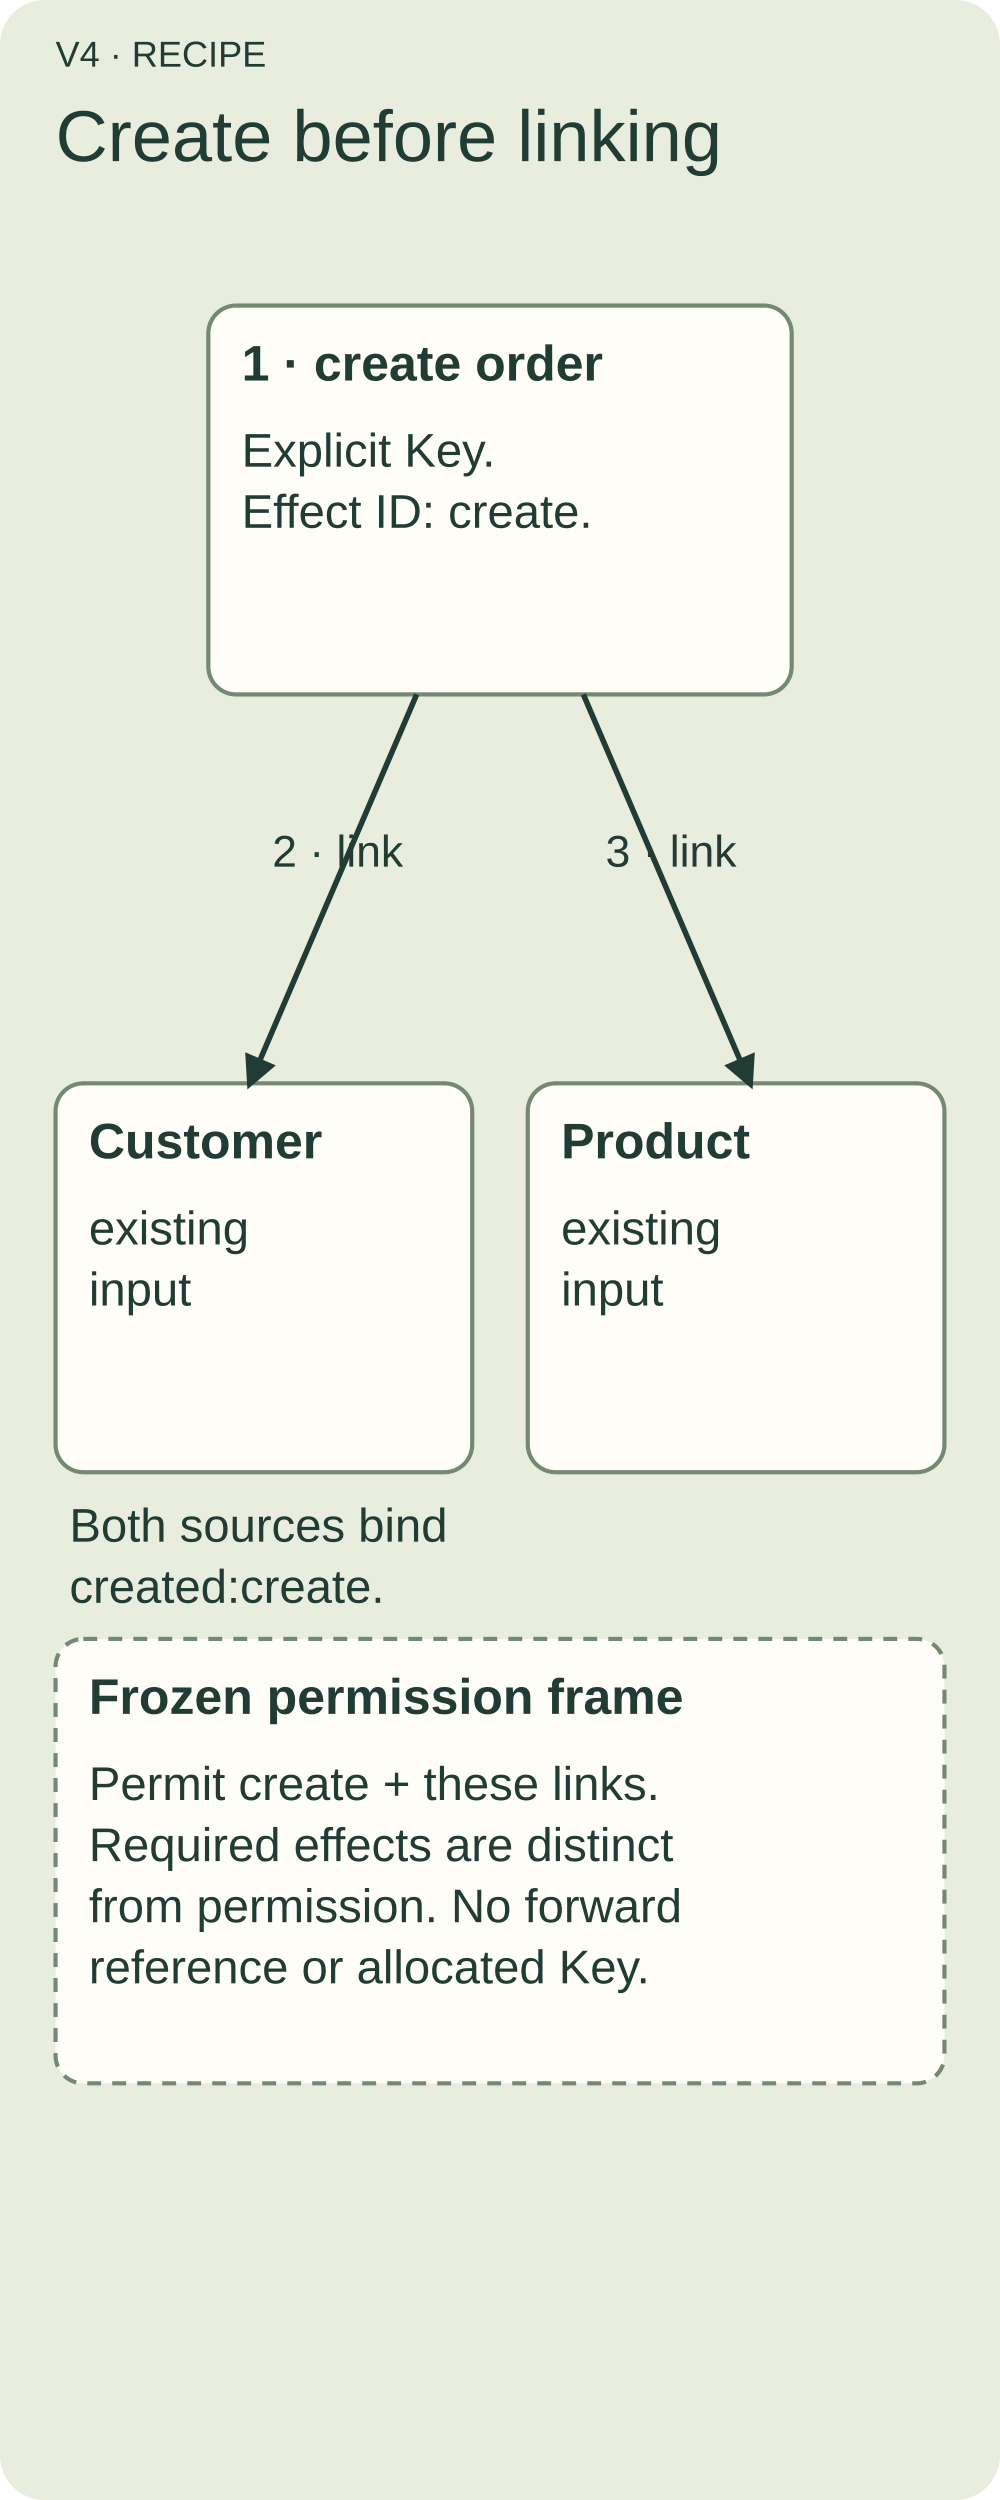
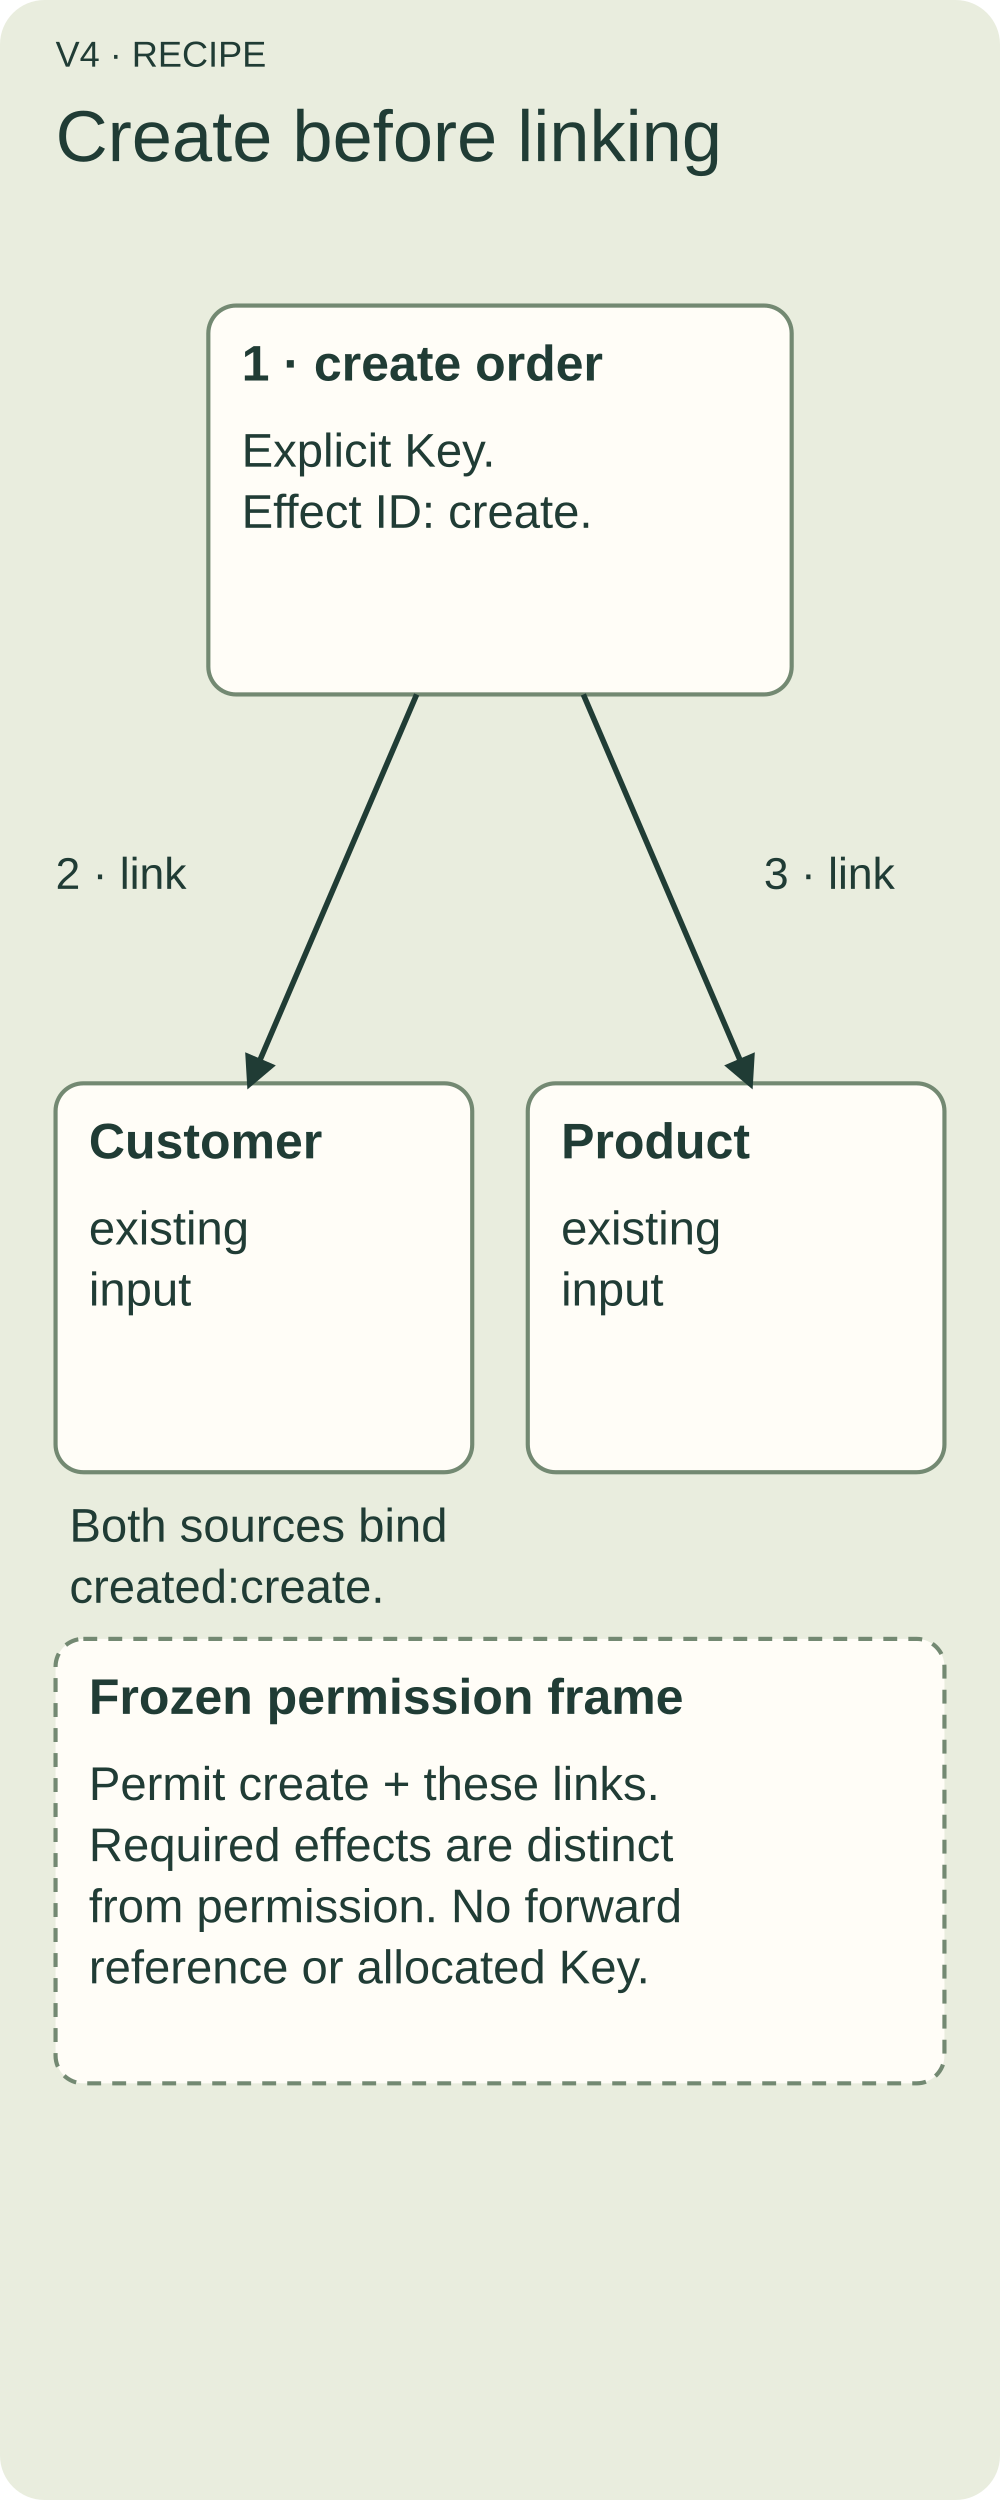
<svg xmlns="http://www.w3.org/2000/svg" viewBox="0 0 360 900" role="img" aria-labelledby="title desc">
  <defs>
    <marker id="arrow" viewBox="0 0 10 10" refX="8" refY="5" markerWidth="6" markerHeight="6" orient="auto">
      <path d="M0 0 L10 5 L0 10Z" fill="#203c35" />
    </marker>
  </defs>
  <rect width="360" height="900" rx="16" fill="#e9edde" />
  <g fill="#203c35" font-family="Arial, sans-serif">
    <text x="20" y="58" font-size="26">Create before linking</text>
    <text x="20" y="24" font-size="13">V4 · RECIPE</text>
    <rect x="75.0" y="110" width="210" height="140" rx="10" fill="#fffdf7" stroke="#738972" stroke-width="1.5" />
    <text x="87.0" y="137" font-size="18" font-weight="700">1 · create order</text>
    <text x="87.0" y="168" font-size="17">Explicit Key.</text>
    <text x="87.0" y="190" font-size="17">Effect ID: create.</text>
    <rect x="20" y="390" width="150.0" height="140" rx="10" fill="#fffdf7" stroke="#738972" stroke-width="1.5" />
    <text x="32" y="417" font-size="18" font-weight="700">Customer</text>
    <text x="32" y="448" font-size="17">existing</text>
    <text x="32" y="470" font-size="17">input</text>
    <rect x="190.0" y="390" width="150.0" height="140" rx="10" fill="#fffdf7" stroke="#738972" stroke-width="1.5" />
    <text x="202.0" y="417" font-size="18" font-weight="700">Product</text>
    <text x="202.0" y="448" font-size="17">existing</text>
    <text x="202.0" y="470" font-size="17">input</text>
    <path d="M150.0 250 L90 390" fill="none" stroke="#203c35" stroke-width="2" marker-end="url(#arrow)" />
-     <text x="98" y="312.0" font-size="16">2 · link</text>
    <path d="M210.0 250 L270 390" fill="none" stroke="#203c35" stroke-width="2" marker-end="url(#arrow)" />
-     <text x="218.0" y="312.0" font-size="16">3 · link</text>
+     <text x="20" y="320" font-size="16">2 · link</text>
+     <text x="275" y="320" font-size="16">3 · link</text>
    <text x="25" y="555" font-size="17">Both sources bind</text>
    <text x="25" y="577" font-size="17">created:create.</text>
    <rect x="20" y="590" width="320" height="160" rx="10" fill="#fffdf7" stroke="#738972" stroke-width="1.5" stroke-dasharray="5 4" />
    <text x="32" y="617" font-size="18" font-weight="700">Frozen permission frame</text>
    <text x="32" y="648" font-size="17">Permit create + these links.</text>
    <text x="32" y="670" font-size="17">Required effects are distinct</text>
    <text x="32" y="692" font-size="17">from permission. No forward</text>
    <text x="32" y="714" font-size="17">reference or allocated Key.</text>
  </g>
</svg>
